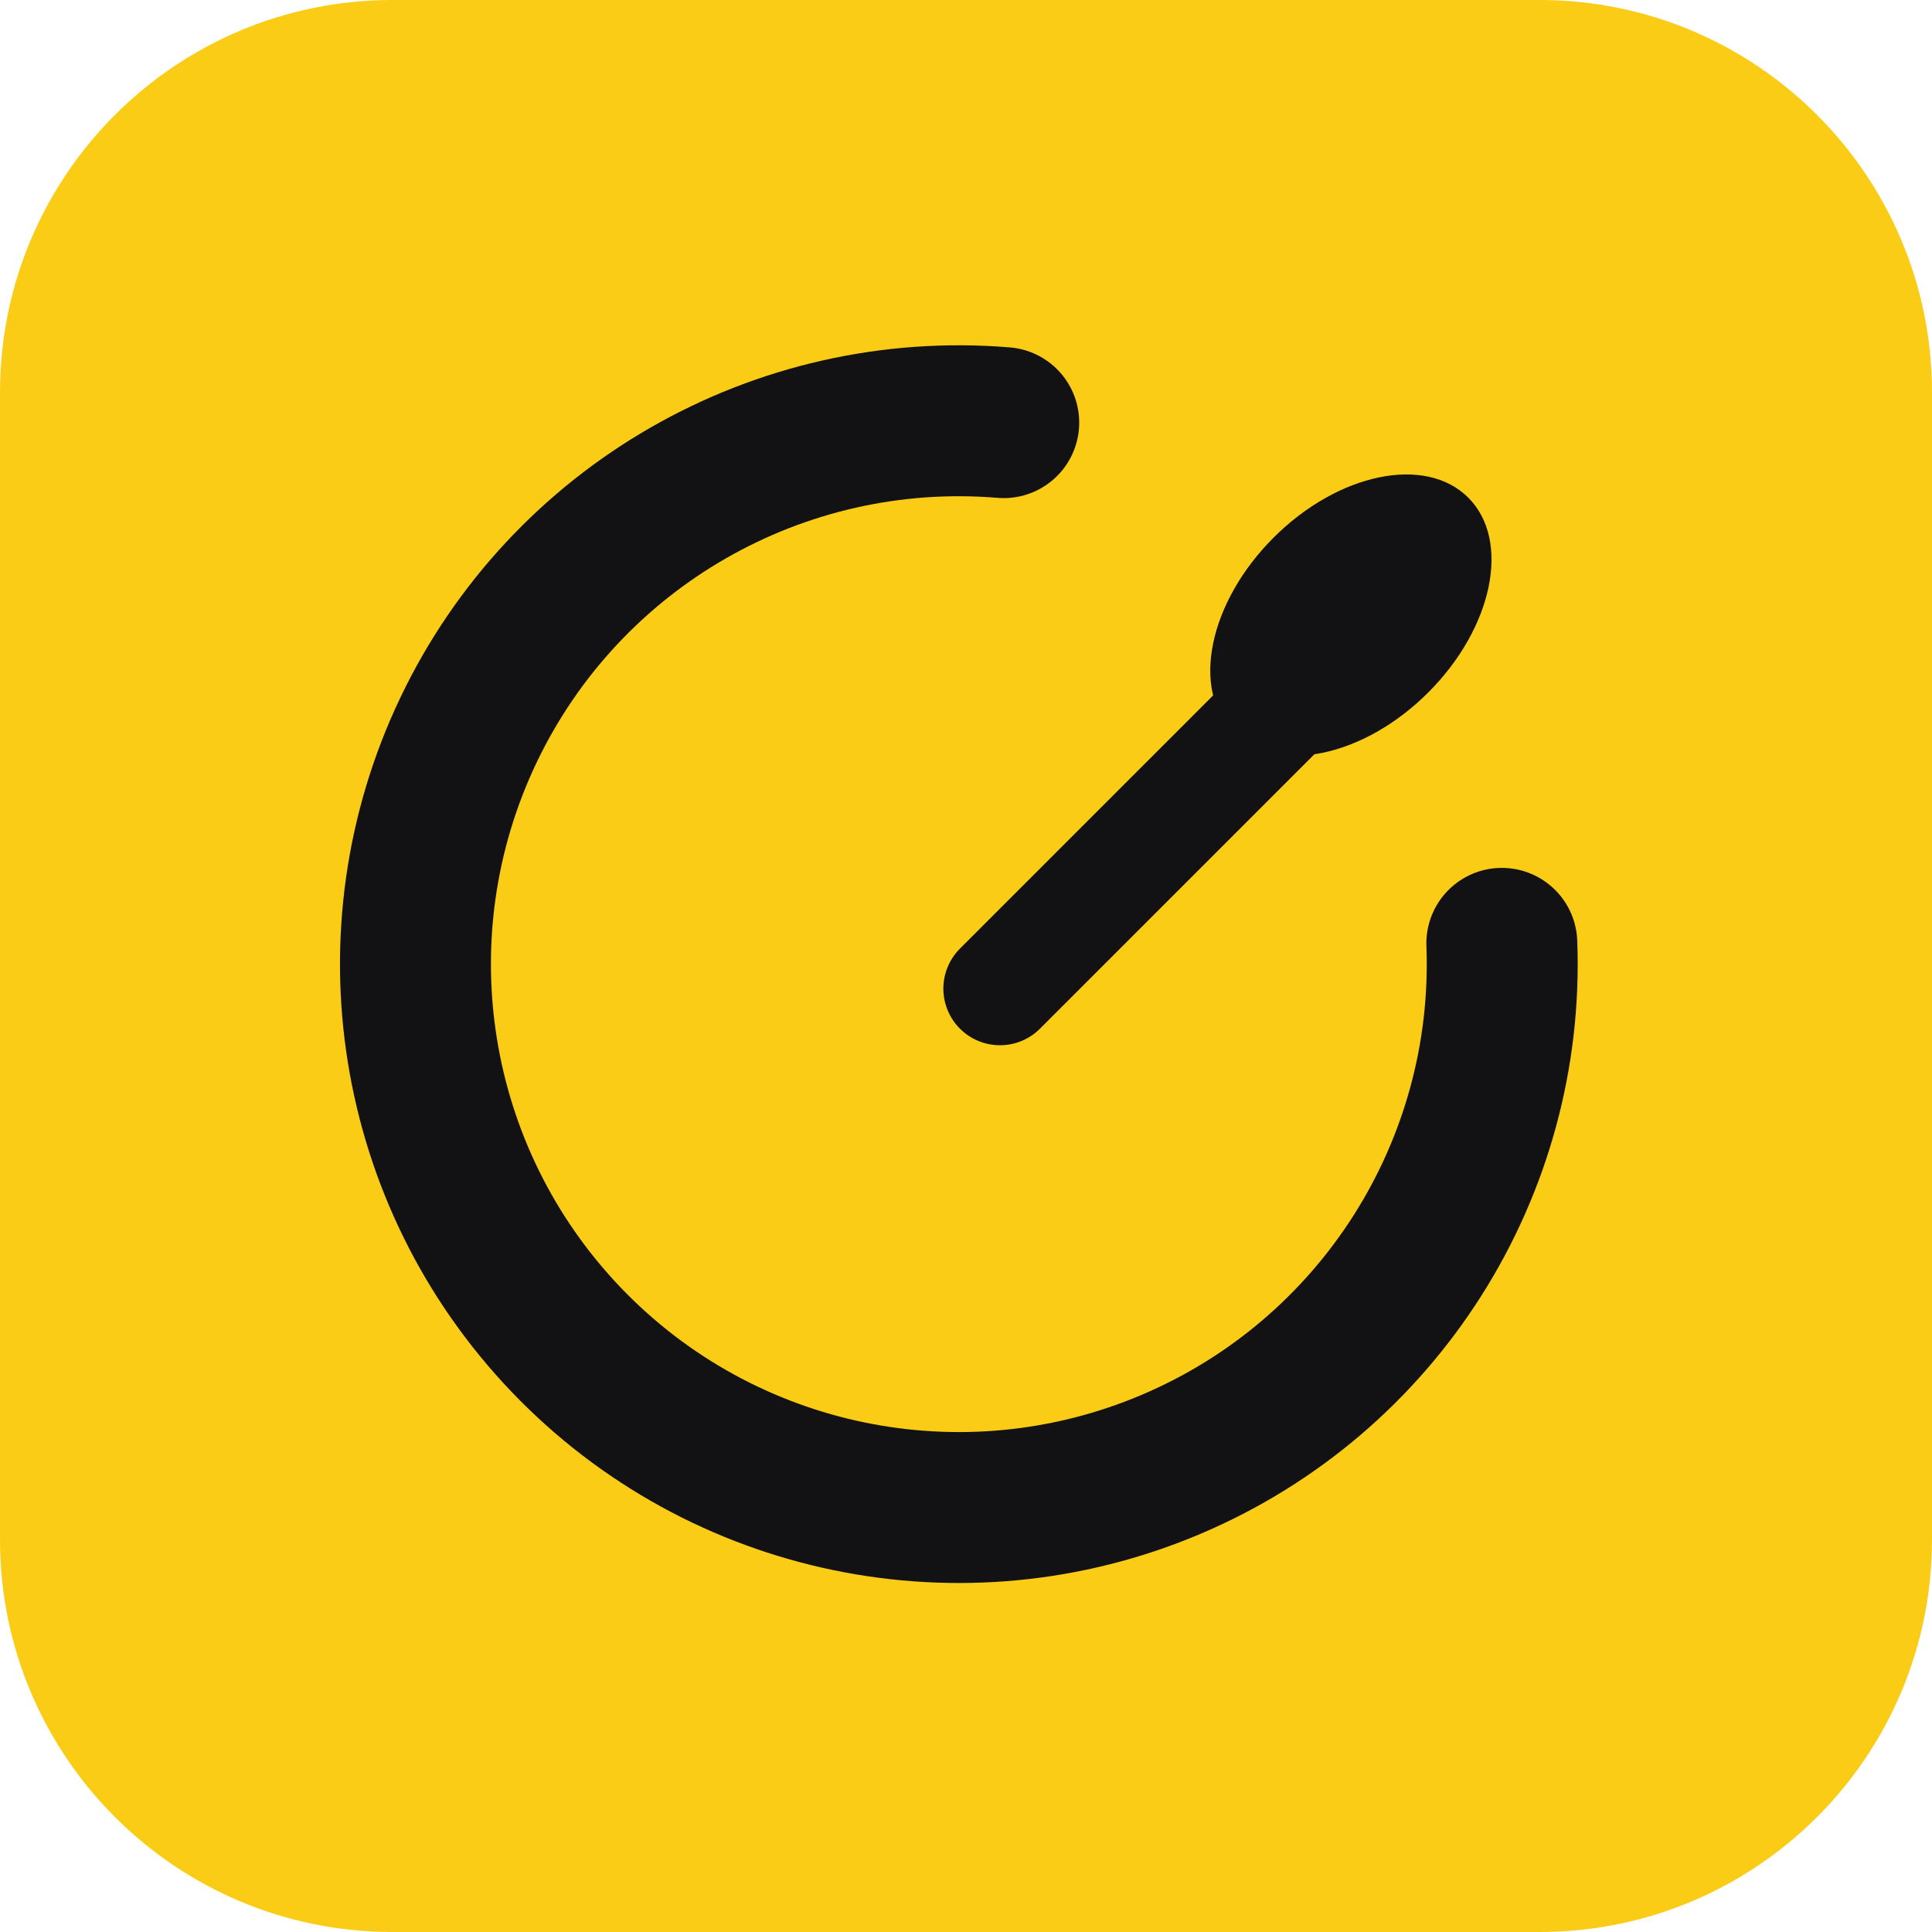
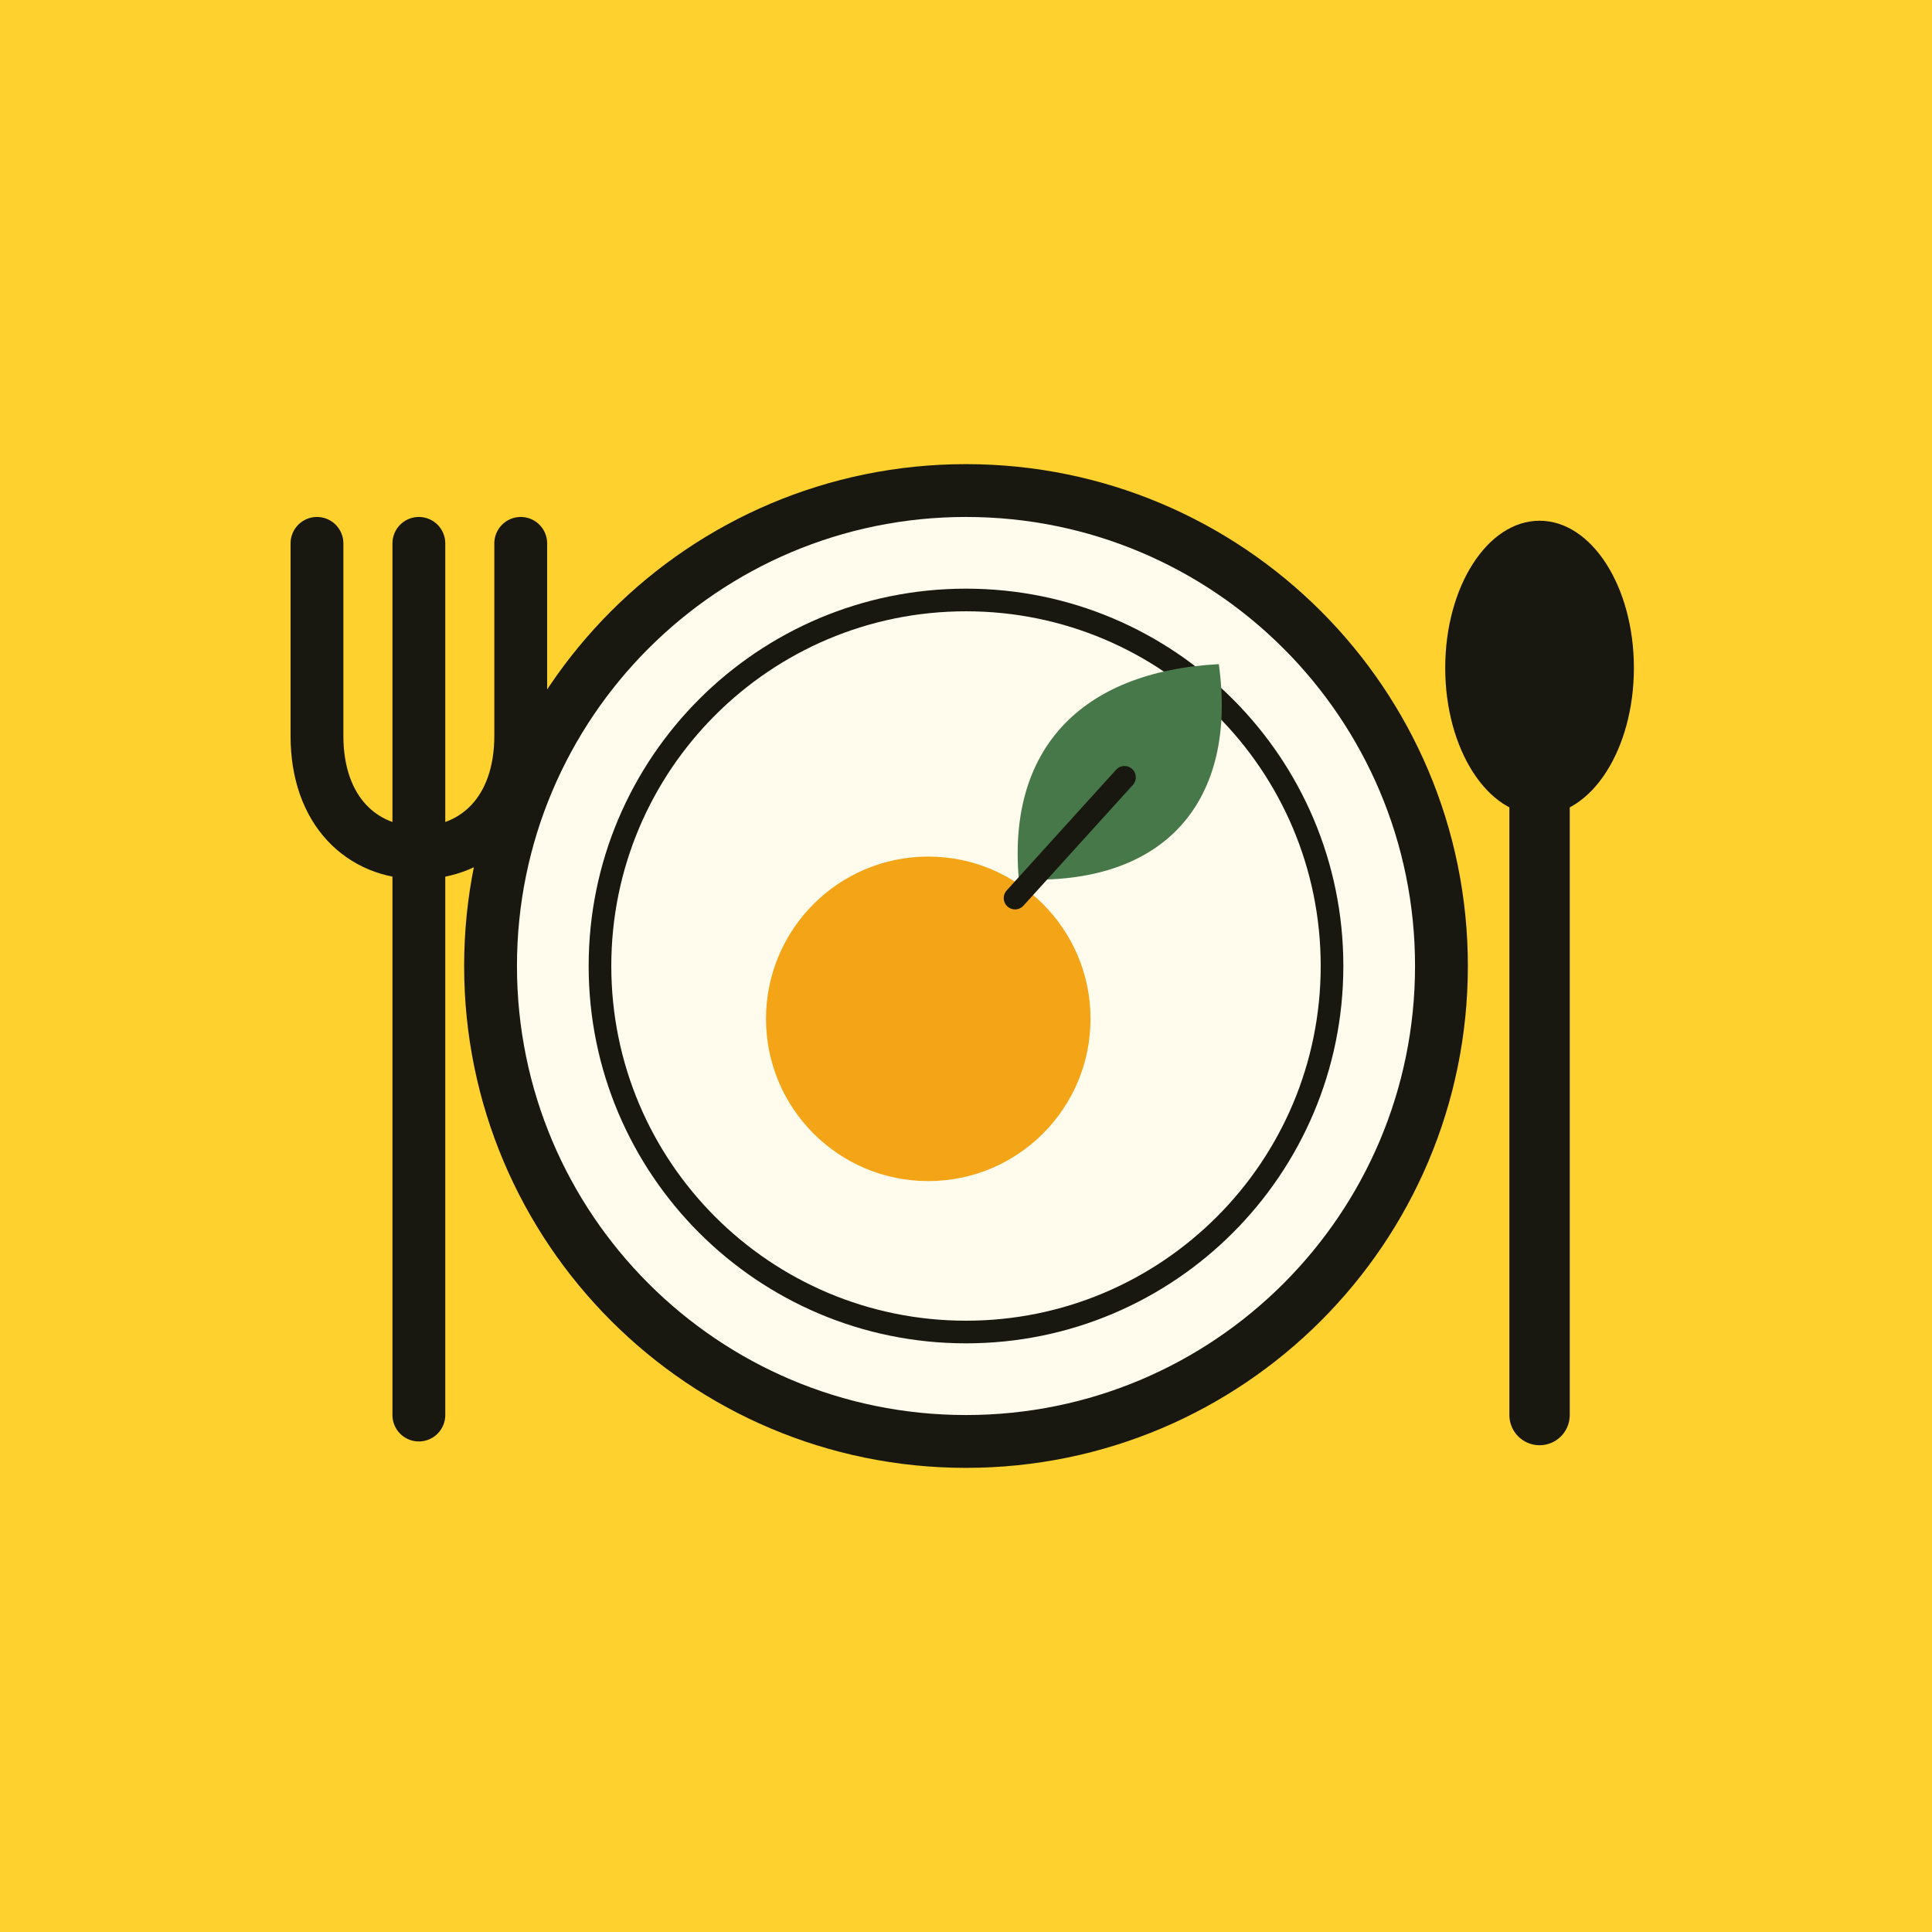
<svg xmlns="http://www.w3.org/2000/svg" viewBox="0 0 512 512">
-   <rect width="512" height="512" rx="104" fill="#facc15" />
-   <path d="M398 250a144 144 0 1 1-132-138" fill="none" stroke="#121214" stroke-width="40" stroke-linecap="round" />
-   <path d="m265 262 74-74" fill="none" stroke="#121214" stroke-width="30" stroke-linecap="round" />
-   <ellipse cx="358" cy="163" rx="29" ry="44" transform="rotate(45 358 163)" fill="#121214" />
+   <rect width="512" height="512" fill="#ffd12f" />
+   <circle cx="256" cy="256" r="126" fill="#fffbed" stroke="#191810" stroke-width="14" />
+   <circle cx="256" cy="256" r="97" fill="none" stroke="#191810" stroke-width="6" />
+   <path d="M84 144v51c0 20 12 31 27 31s27-11 27-31v-51m-27 0v231" fill="none" stroke="#191810" stroke-width="14" stroke-linecap="round" stroke-linejoin="round" />
+   <ellipse cx="408" cy="177" rx="25" ry="39" fill="#191810" />
+   <path d="M408 205v170" stroke="#191810" stroke-width="16" stroke-linecap="round" />
+   <circle cx="246" cy="270" r="43" fill="#f4a417" />
+   <path d="M270 233c-3-34 16-55 53-57 5 36-14 59-53 57Z" fill="#477849" />
+   <path d="m269 238 29-32" fill="none" stroke="#191810" stroke-width="6" stroke-linecap="round" />
</svg>
